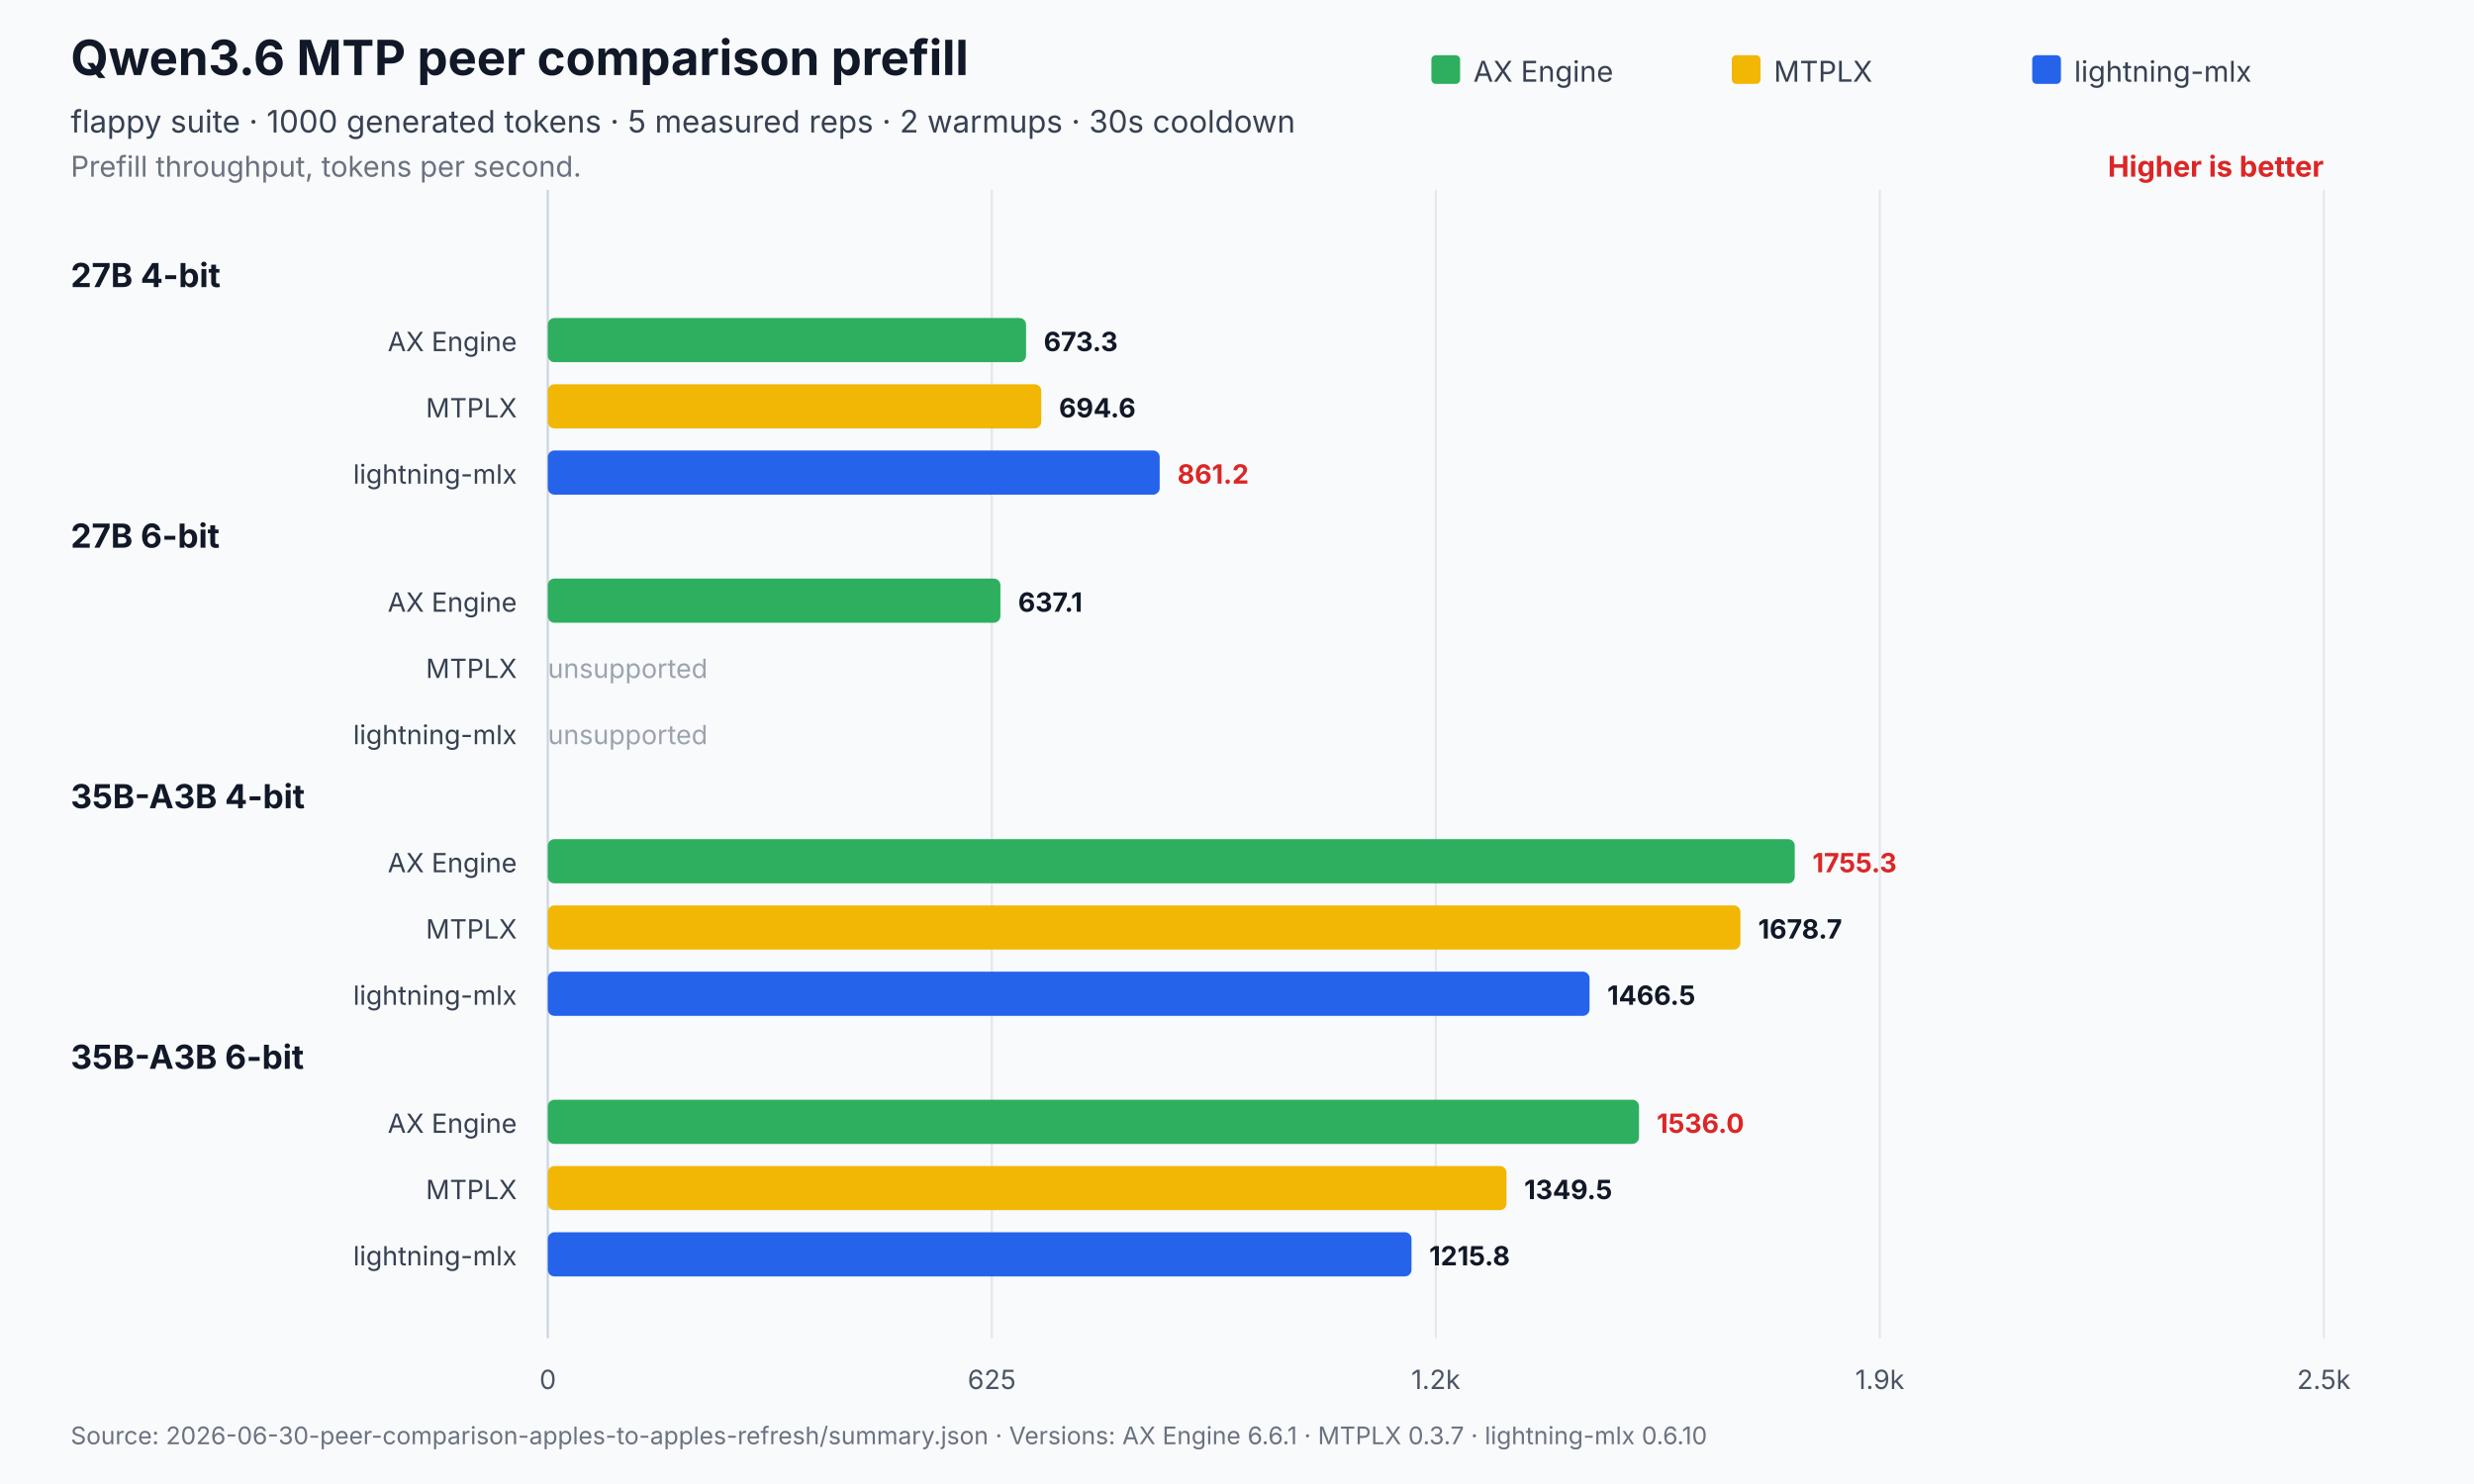
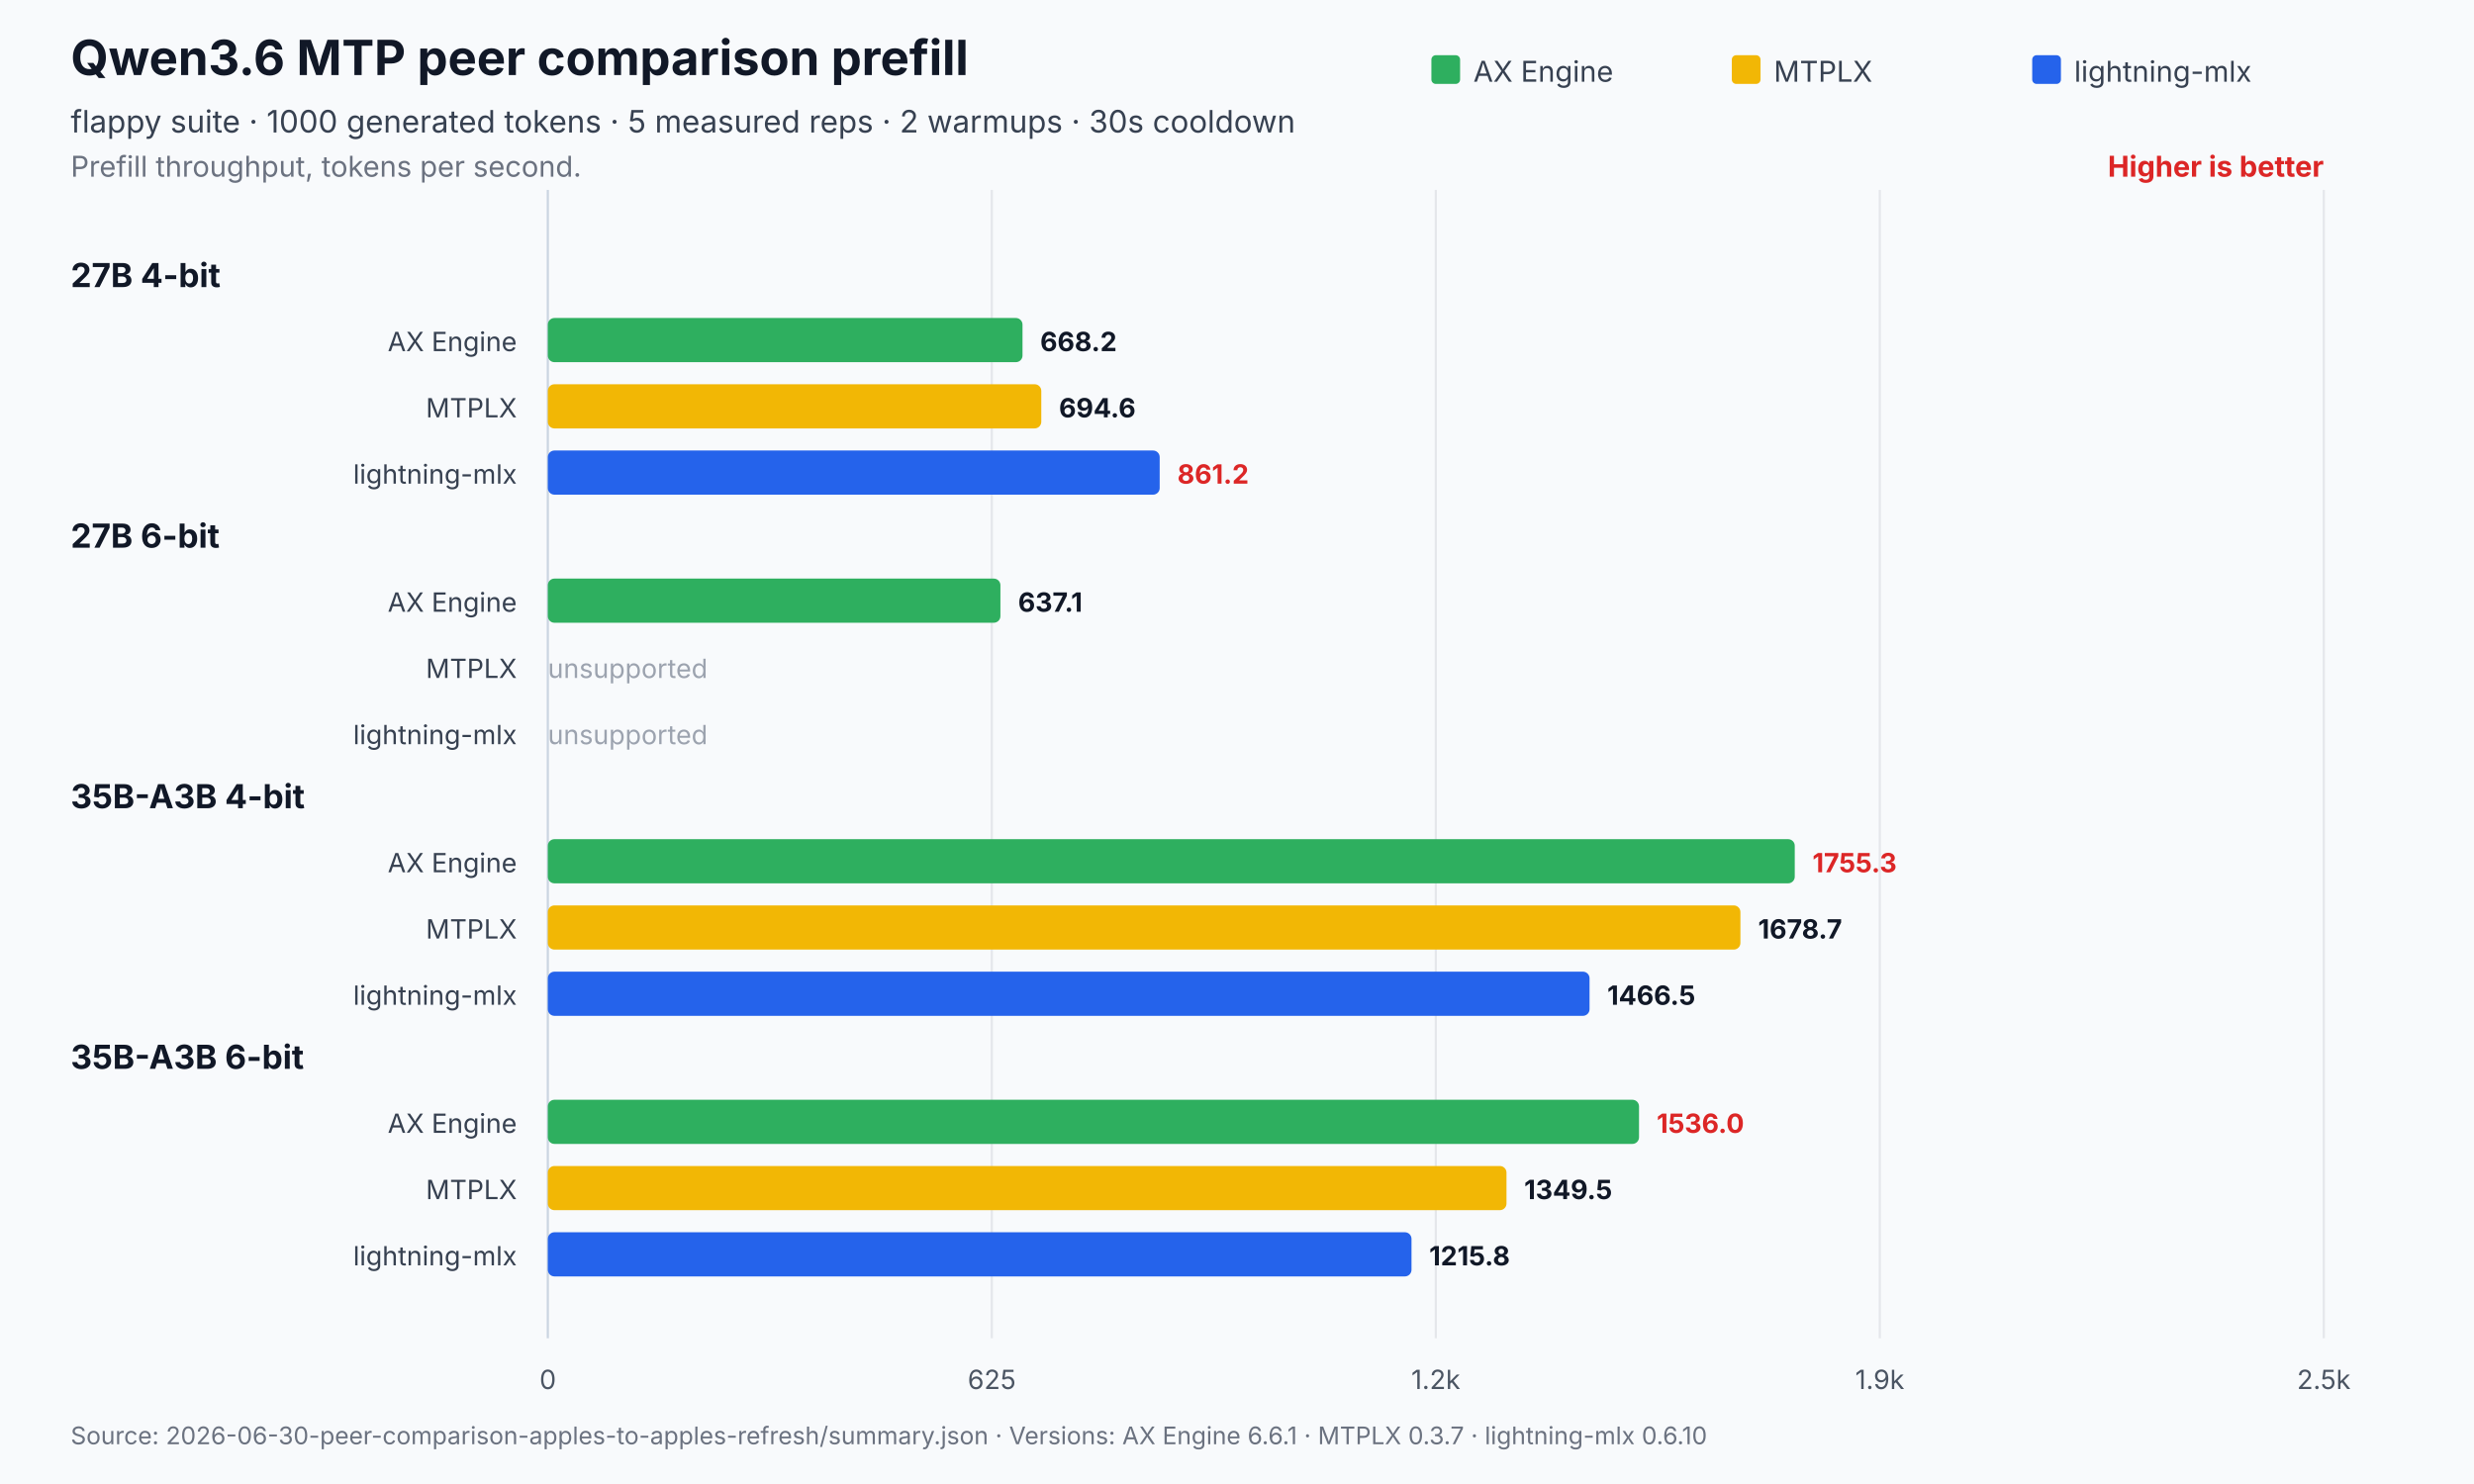
<svg xmlns="http://www.w3.org/2000/svg" width="1120" height="672" viewBox="0 0 1120 672" role="img" aria-labelledby="title desc">
  <rect width="1120" height="672" fill="#f8fafc" />
  <text x="32" y="34" font-family="Inter,Segoe UI,Arial,sans-serif" font-size="22" font-weight="700" fill="#111827">Qwen3.6 MTP peer comparison prefill</text>
  <text x="32" y="60" font-family="Inter,Segoe UI,Arial,sans-serif" font-size="14" fill="#374151">flappy suite · 1000 generated tokens · 5 measured reps · 2 warmups · 30s cooldown</text>
  <text x="32" y="80" font-family="Inter,Segoe UI,Arial,sans-serif" font-size="13" fill="#6b7280">Prefill throughput, tokens per second.</text>
  <text x="1052.0" y="80" text-anchor="end" font-family="Inter,Segoe UI,Arial,sans-serif" font-size="13" font-weight="700" fill="#dc2626">Higher is better</text>
  <line x1="248.0" y1="86.0" x2="248.0" y2="606" stroke="#cbd5e1" stroke-width="1" />
  <text x="248.0" y="629" text-anchor="middle" font-family="Inter,Segoe UI,Arial,sans-serif" font-size="12" fill="#4b5563">0</text>
  <line x1="449.0" y1="86.0" x2="449.0" y2="606" stroke="#e5e7eb" stroke-width="1" />
  <text x="449.0" y="629" text-anchor="middle" font-family="Inter,Segoe UI,Arial,sans-serif" font-size="12" fill="#4b5563">625</text>
  <line x1="650.0" y1="86.0" x2="650.0" y2="606" stroke="#e5e7eb" stroke-width="1" />
  <text x="650.0" y="629" text-anchor="middle" font-family="Inter,Segoe UI,Arial,sans-serif" font-size="12" fill="#4b5563">1.2k</text>
  <line x1="851.0" y1="86.0" x2="851.0" y2="606" stroke="#e5e7eb" stroke-width="1" />
  <text x="851.0" y="629" text-anchor="middle" font-family="Inter,Segoe UI,Arial,sans-serif" font-size="12" fill="#4b5563">1.9k</text>
  <line x1="1052.0" y1="86.0" x2="1052.0" y2="606" stroke="#e5e7eb" stroke-width="1" />
  <text x="1052.0" y="629" text-anchor="middle" font-family="Inter,Segoe UI,Arial,sans-serif" font-size="12" fill="#4b5563">2.5k</text>
  <rect x="648.0" y="25" width="13" height="13" rx="2" fill="#2eaf5f" />
  <text x="667.0" y="37" font-family="Inter,Segoe UI,Arial,sans-serif" font-size="13" fill="#374151">AX Engine</text>
  <rect x="784.0" y="25" width="13" height="13" rx="2" fill="#f2b705" />
  <text x="803.0" y="37" font-family="Inter,Segoe UI,Arial,sans-serif" font-size="13" fill="#374151">MTPLX</text>
  <rect x="920.0" y="25" width="13" height="13" rx="2" fill="#2563eb" />
  <text x="939.0" y="37" font-family="Inter,Segoe UI,Arial,sans-serif" font-size="13" fill="#374151">lightning-mlx</text>
  <text x="32" y="130.0" font-family="Inter,Segoe UI,Arial,sans-serif" font-size="15" font-weight="700" fill="#111827">27B 4-bit</text>
  <text x="234.0" y="159.0" text-anchor="end" font-family="Inter,Segoe UI,Arial,sans-serif" font-size="12" fill="#374151">AX Engine</text>
-   <rect x="248.0" y="144.0" width="216.5" height="20.0" rx="3" fill="#2eaf5f" />
-   <text x="472.5" y="159.0" font-family="Inter,Segoe UI,Arial,sans-serif" font-size="12" font-weight="700" fill="#111827">673.3</text>
+   <rect x="248.0" y="144.0" width="214.9" height="20.0" rx="3" fill="#2eaf5f" />
+   <text x="470.9" y="159.0" font-family="Inter,Segoe UI,Arial,sans-serif" font-size="12" font-weight="700" fill="#111827">668.2</text>
  <text x="234.0" y="189.0" text-anchor="end" font-family="Inter,Segoe UI,Arial,sans-serif" font-size="12" fill="#374151">MTPLX</text>
  <rect x="248.0" y="174.0" width="223.4" height="20.0" rx="3" fill="#f2b705" />
  <text x="479.4" y="189.0" font-family="Inter,Segoe UI,Arial,sans-serif" font-size="12" font-weight="700" fill="#111827">694.6</text>
  <text x="234.0" y="219.0" text-anchor="end" font-family="Inter,Segoe UI,Arial,sans-serif" font-size="12" fill="#374151">lightning-mlx</text>
  <rect x="248.0" y="204.0" width="277.0" height="20.0" rx="3" fill="#2563eb" />
  <text x="533.0" y="219.0" font-family="Inter,Segoe UI,Arial,sans-serif" font-size="12" font-weight="700" fill="#dc2626">861.2</text>
  <text x="32" y="248.0" font-family="Inter,Segoe UI,Arial,sans-serif" font-size="15" font-weight="700" fill="#111827">27B 6-bit</text>
  <text x="234.0" y="277.0" text-anchor="end" font-family="Inter,Segoe UI,Arial,sans-serif" font-size="12" fill="#374151">AX Engine</text>
  <rect x="248.0" y="262.0" width="204.9" height="20.0" rx="3" fill="#2eaf5f" />
  <text x="460.9" y="277.0" font-family="Inter,Segoe UI,Arial,sans-serif" font-size="12" font-weight="700" fill="#111827">637.1</text>
  <text x="234.0" y="307.0" text-anchor="end" font-family="Inter,Segoe UI,Arial,sans-serif" font-size="12" fill="#374151">MTPLX</text>
  <text x="248.0" y="307.0" font-family="Inter,Segoe UI,Arial,sans-serif" font-size="12" fill="#9ca3af">unsupported</text>
  <text x="234.0" y="337.0" text-anchor="end" font-family="Inter,Segoe UI,Arial,sans-serif" font-size="12" fill="#374151">lightning-mlx</text>
  <text x="248.0" y="337.0" font-family="Inter,Segoe UI,Arial,sans-serif" font-size="12" fill="#9ca3af">unsupported</text>
  <text x="32" y="366.0" font-family="Inter,Segoe UI,Arial,sans-serif" font-size="15" font-weight="700" fill="#111827">35B-A3B 4-bit</text>
  <text x="234.0" y="395.0" text-anchor="end" font-family="Inter,Segoe UI,Arial,sans-serif" font-size="12" fill="#374151">AX Engine</text>
  <rect x="248.0" y="380.0" width="564.5" height="20.0" rx="3" fill="#2eaf5f" />
  <text x="820.5" y="395.0" font-family="Inter,Segoe UI,Arial,sans-serif" font-size="12" font-weight="700" fill="#dc2626">1755.3</text>
  <text x="234.0" y="425.0" text-anchor="end" font-family="Inter,Segoe UI,Arial,sans-serif" font-size="12" fill="#374151">MTPLX</text>
  <rect x="248.0" y="410.0" width="539.9" height="20.0" rx="3" fill="#f2b705" />
  <text x="795.9" y="425.0" font-family="Inter,Segoe UI,Arial,sans-serif" font-size="12" font-weight="700" fill="#111827">1678.7</text>
  <text x="234.0" y="455.0" text-anchor="end" font-family="Inter,Segoe UI,Arial,sans-serif" font-size="12" fill="#374151">lightning-mlx</text>
  <rect x="248.0" y="440.0" width="471.6" height="20.0" rx="3" fill="#2563eb" />
  <text x="727.6" y="455.0" font-family="Inter,Segoe UI,Arial,sans-serif" font-size="12" font-weight="700" fill="#111827">1466.5</text>
  <text x="32" y="484.0" font-family="Inter,Segoe UI,Arial,sans-serif" font-size="15" font-weight="700" fill="#111827">35B-A3B 6-bit</text>
  <text x="234.0" y="513.0" text-anchor="end" font-family="Inter,Segoe UI,Arial,sans-serif" font-size="12" fill="#374151">AX Engine</text>
  <rect x="248.0" y="498.0" width="494.0" height="20.0" rx="3" fill="#2eaf5f" />
  <text x="750.0" y="513.0" font-family="Inter,Segoe UI,Arial,sans-serif" font-size="12" font-weight="700" fill="#dc2626">1536.0</text>
  <text x="234.0" y="543.0" text-anchor="end" font-family="Inter,Segoe UI,Arial,sans-serif" font-size="12" fill="#374151">MTPLX</text>
  <rect x="248.0" y="528.0" width="434.0" height="20.0" rx="3" fill="#f2b705" />
  <text x="690.0" y="543.0" font-family="Inter,Segoe UI,Arial,sans-serif" font-size="12" font-weight="700" fill="#111827">1349.5</text>
  <text x="234.0" y="573.0" text-anchor="end" font-family="Inter,Segoe UI,Arial,sans-serif" font-size="12" fill="#374151">lightning-mlx</text>
  <rect x="248.0" y="558.0" width="391.0" height="20.0" rx="3" fill="#2563eb" />
  <text x="647.0" y="573.0" font-family="Inter,Segoe UI,Arial,sans-serif" font-size="12" font-weight="700" fill="#111827">1215.8</text>
  <text x="32" y="654" font-family="Inter,Segoe UI,Arial,sans-serif" font-size="11" fill="#6b7280">Source: 2026-06-30-peer-comparison-apples-to-apples-refresh/summary.json   ·   Versions: AX Engine 6.6.1 · MTPLX 0.3.7 · lightning-mlx 0.6.10</text>
</svg>
